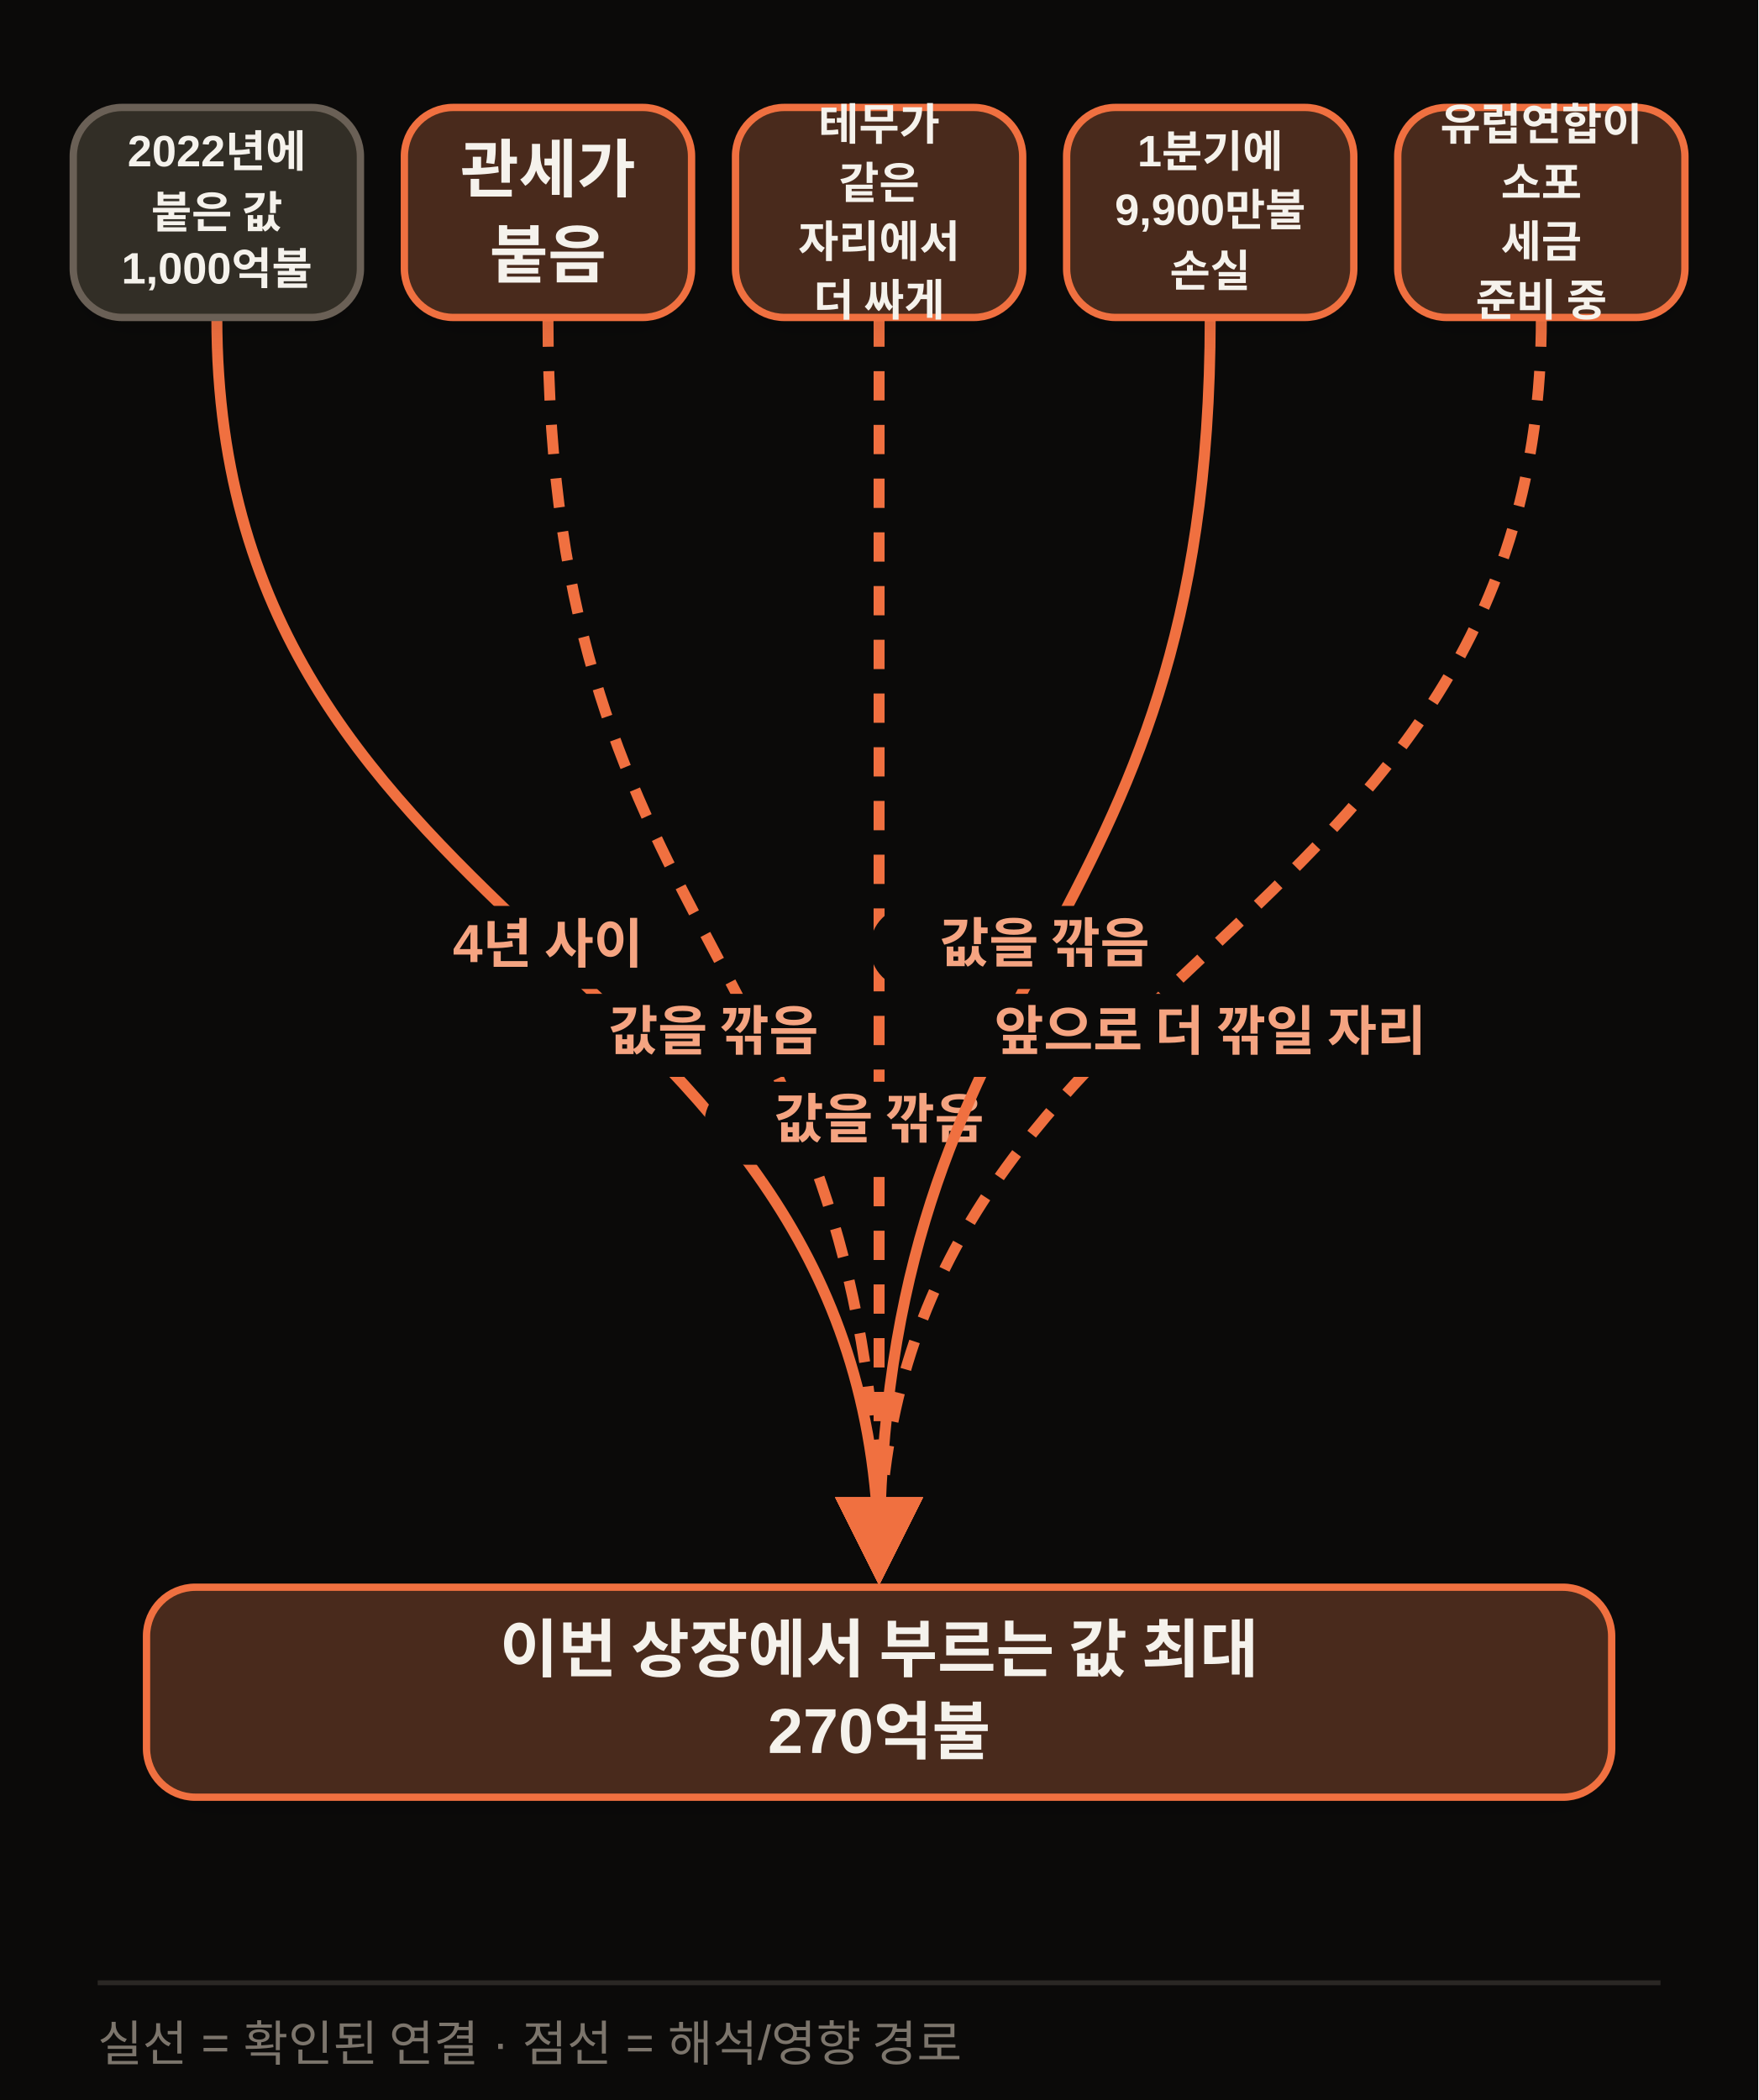
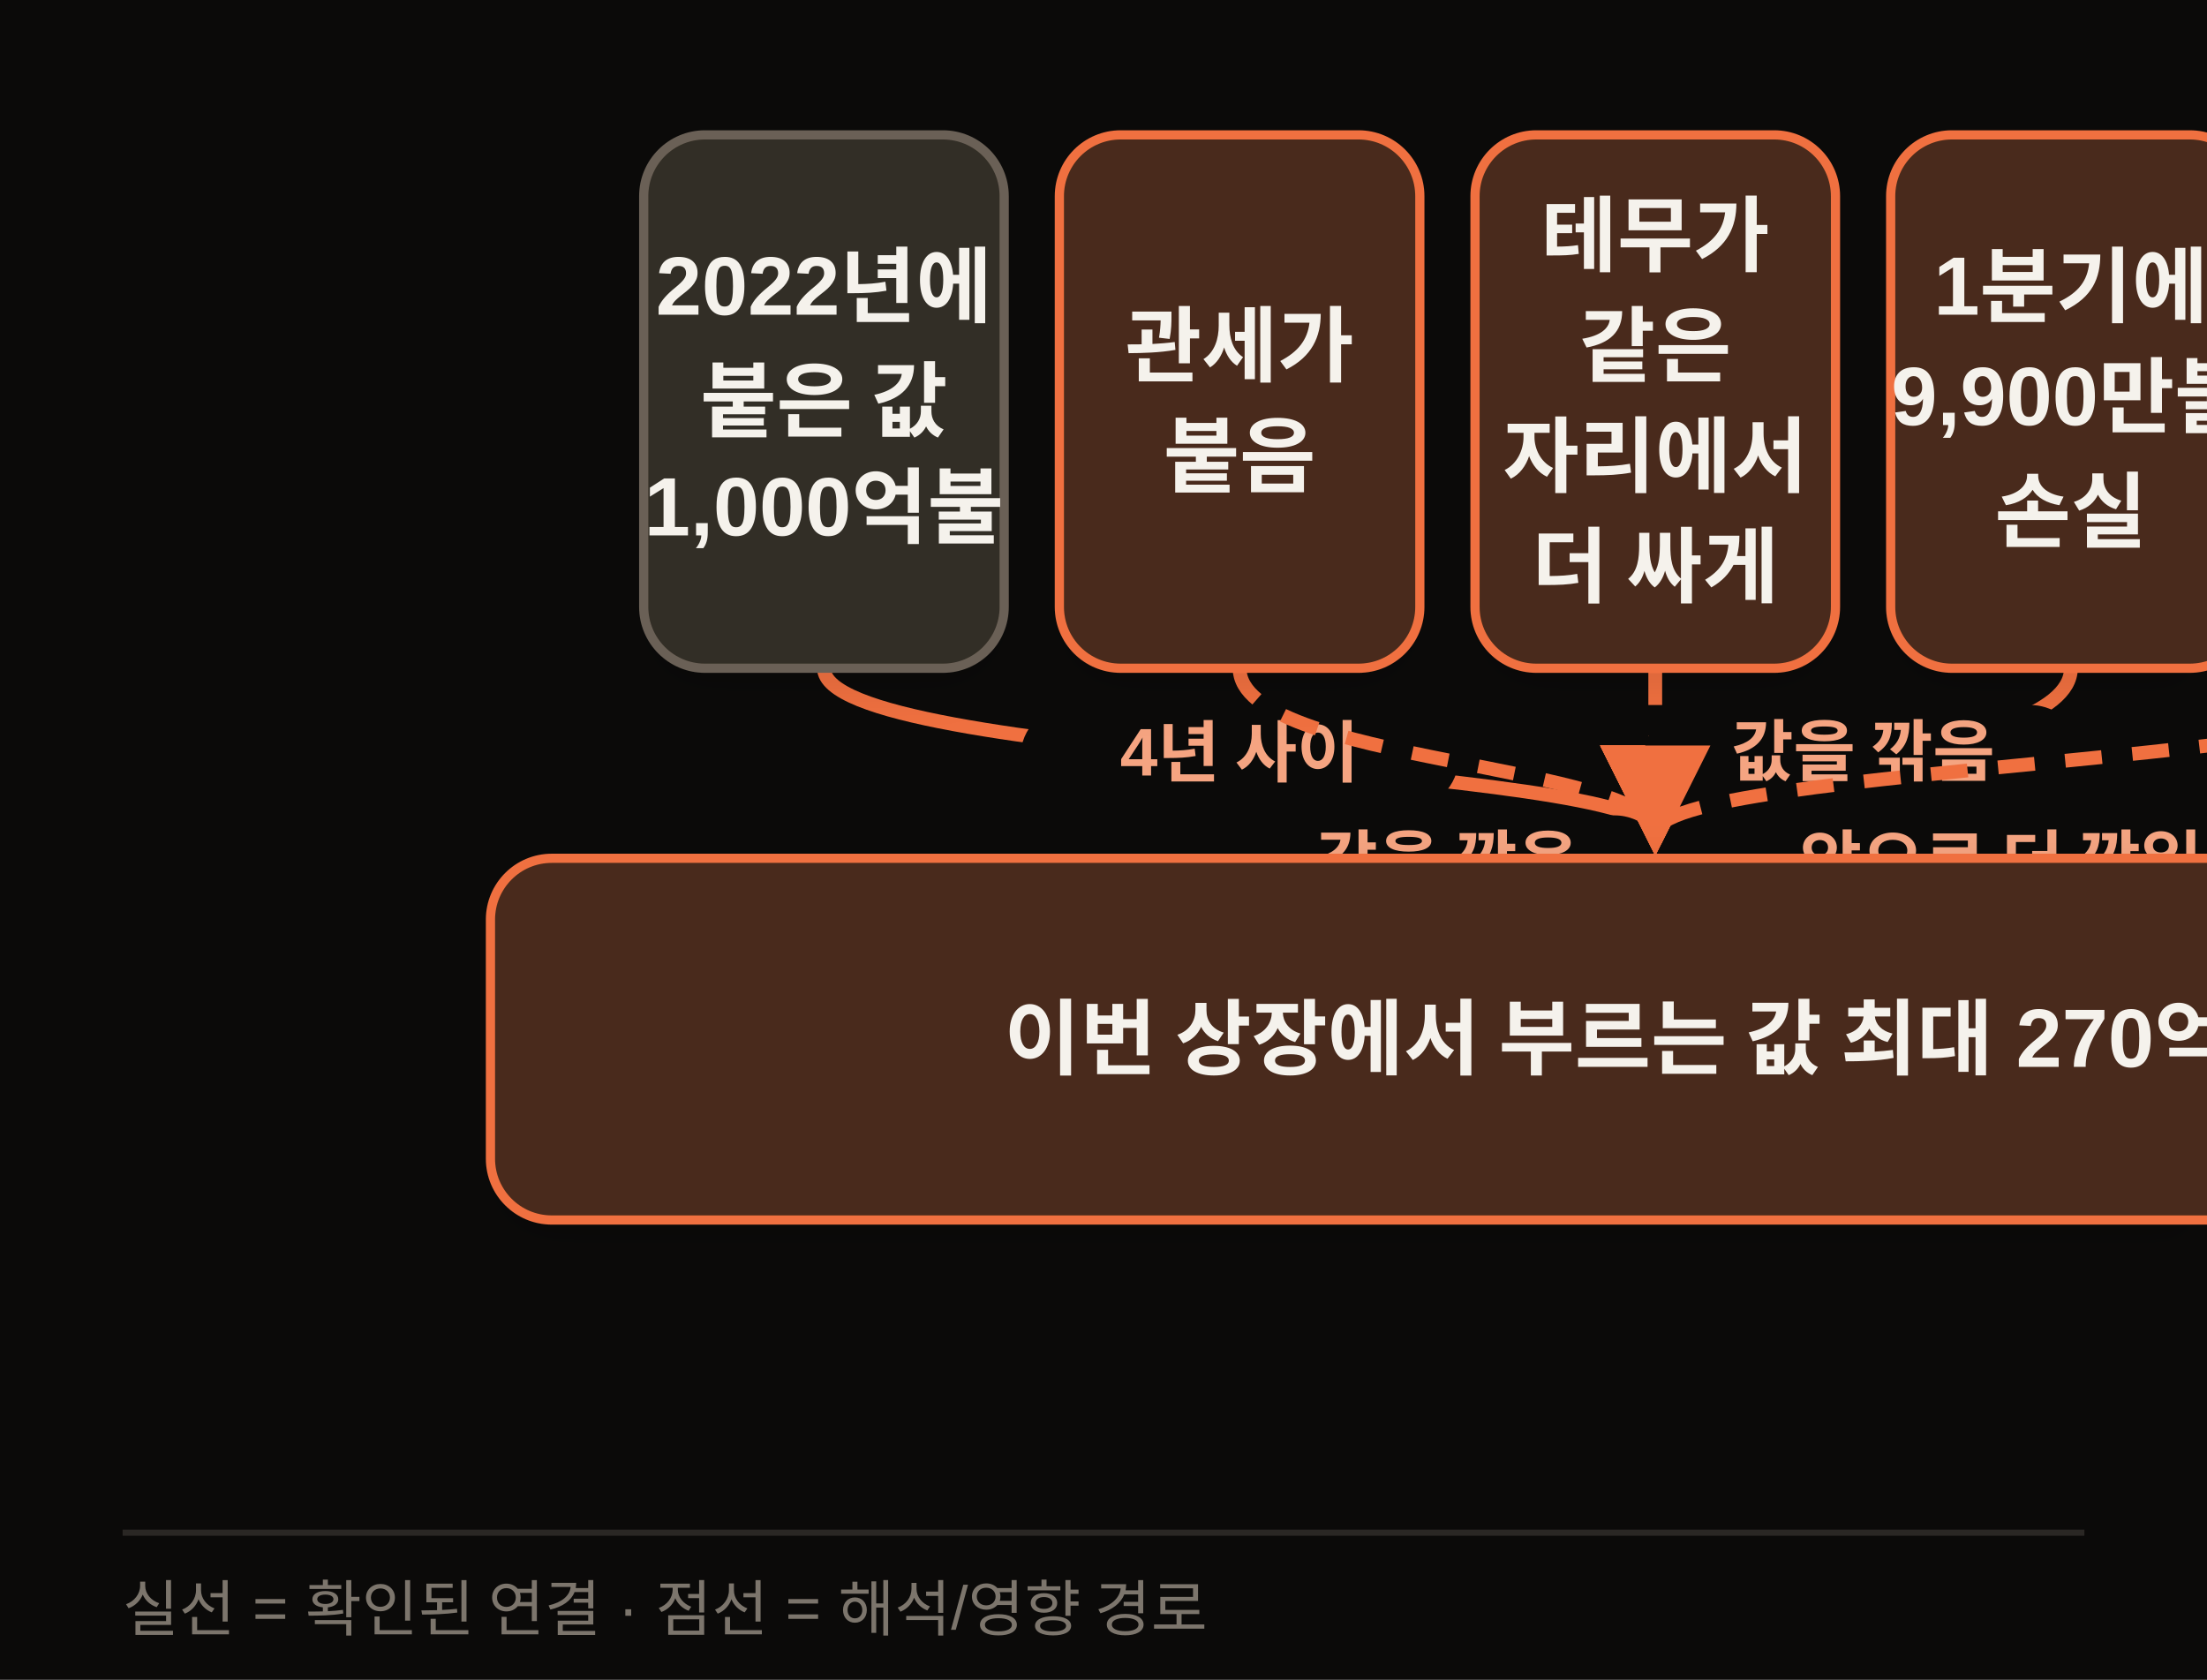
- <svg xmlns="http://www.w3.org/2000/svg" width="720" height="860" viewBox="0 0 720 860" class="morning-diagram morning-diagram-mobile" data-mobile-layout="same-topology" data-motion-orientation="TB" data-motion-steps="3">
+ <svg xmlns="http://www.w3.org/2000/svg" width="720" height="548" viewBox="0 0 720 548" class="morning-diagram morning-diagram-mobile" data-mobile-layout="same-topology" data-motion-orientation="TB" data-motion-steps="3">
  <defs>
    <filter id="shadow" x="-20%" y="-20%" width="140%" height="160%">
      <feDropShadow dx="0" dy="6" stdDeviation="8" flood-color="#111111" flood-opacity=".09" />
    </filter>
    <marker id="arrow" viewBox="0 0 10 10" refX="8" refY="5" markerWidth="8" markerHeight="8" orient="auto-start-reverse">
      <path d="M 0 0 L 10 5 L 0 10 z" fill="#F07040" />
    </marker>
  </defs>
-   <rect width="720" height="860" fill="#0B0A09" />
+   <rect width="720" height="548" fill="#0B0A09" />
  <g class="motion-step motion-edge" data-motion-step="1" data-from="A" data-to="B" style="--motion-delay:3400ms">
-     <path d="M 88.8 130.0 C 88.8 390.0, 360.0 390.0, 360.0 642.0" fill="none" stroke="#F07040" stroke-width="4.5" marker-end="url(#arrow)" />
-     <rect x="152.9" y="371.0" width="143" height="34" rx="17" fill="#0B0A09" />
-     <text x="224.4" y="394.0" text-anchor="middle" font-family="Apple SD Gothic Neo,Malgun Gothic,Arial,sans-serif" font-size="22" font-weight="800" fill="#F5A481">4년 사이</text>
+     <path d="M 268.8 218.0 C 268.8 249.0, 540.0 249.0, 540.0 272.0" fill="none" stroke="#F07040" stroke-width="4.5" marker-end="url(#arrow)" />
+     <rect x="332.9" y="230.0" width="143" height="34" rx="17" fill="#0B0A09" />
+     <text x="404.4" y="253.0" text-anchor="middle" font-family="Apple SD Gothic Neo,Malgun Gothic,Arial,sans-serif" font-size="22" font-weight="800" fill="#F5A481">4년 사이</text>
  </g>
  <g class="motion-step motion-edge" data-motion-step="1" data-from="C" data-to="B" style="--motion-delay:4080ms">
-     <path d="M 224.4 130.0 C 224.4 390.0, 360.0 390.0, 360.0 642.0" fill="none" stroke="#F07040" stroke-width="4.5" stroke-dasharray="12 10" marker-end="url(#arrow)" />
-     <rect x="220.7" y="407.0" width="143" height="34" rx="17" fill="#0B0A09" />
-     <text x="292.2" y="430.0" text-anchor="middle" font-family="Apple SD Gothic Neo,Malgun Gothic,Arial,sans-serif" font-size="22" font-weight="800" fill="#F5A481">값을 깎음</text>
+     <path d="M 404.4 218.0 C 404.4 249.0, 540.0 249.0, 540.0 272.0" fill="none" stroke="#F07040" stroke-width="4.5" stroke-dasharray="12 10" marker-end="url(#arrow)" />
+     <rect x="400.7" y="266.0" width="143" height="34" rx="17" fill="#0B0A09" />
+     <text x="472.2" y="289.0" text-anchor="middle" font-family="Apple SD Gothic Neo,Malgun Gothic,Arial,sans-serif" font-size="22" font-weight="800" fill="#F5A481">값을 깎음</text>
  </g>
  <g class="motion-step motion-edge" data-motion-step="1" data-from="D" data-to="B" style="--motion-delay:4760ms">
-     <path d="M 360.0 130.0 C 360.0 390.0, 360.0 390.0, 360.0 642.0" fill="none" stroke="#F07040" stroke-width="4.5" stroke-dasharray="12 10" marker-end="url(#arrow)" />
-     <rect x="288.5" y="443.0" width="143" height="34" rx="17" fill="#0B0A09" />
-     <text x="360.0" y="466.0" text-anchor="middle" font-family="Apple SD Gothic Neo,Malgun Gothic,Arial,sans-serif" font-size="22" font-weight="800" fill="#F5A481">값을 깎음</text>
+     <path d="M 540.0 218.0 C 540.0 249.0, 540.0 249.0, 540.0 272.0" fill="none" stroke="#F07040" stroke-width="4.5" stroke-dasharray="12 10" marker-end="url(#arrow)" />
+     <rect x="468.5" y="302.0" width="143" height="34" rx="17" fill="#0B0A09" />
+     <text x="540.0" y="325.0" text-anchor="middle" font-family="Apple SD Gothic Neo,Malgun Gothic,Arial,sans-serif" font-size="22" font-weight="800" fill="#F5A481">값을 깎음</text>
  </g>
  <g class="motion-step motion-edge" data-motion-step="1" data-from="E" data-to="B" style="--motion-delay:5440ms">
-     <path d="M 495.6 130.0 C 495.6 390.0, 360.0 390.0, 360.0 642.0" fill="none" stroke="#F07040" stroke-width="4.5" marker-end="url(#arrow)" />
-     <rect x="356.3" y="371.0" width="143" height="34" rx="17" fill="#0B0A09" />
-     <text x="427.8" y="394.0" text-anchor="middle" font-family="Apple SD Gothic Neo,Malgun Gothic,Arial,sans-serif" font-size="22" font-weight="800" fill="#F5A481">값을 깎음</text>
+     <path d="M 675.6 218.0 C 675.6 249.0, 540.0 249.0, 540.0 272.0" fill="none" stroke="#F07040" stroke-width="4.5" marker-end="url(#arrow)" />
+     <rect x="536.3" y="230.0" width="143" height="34" rx="17" fill="#0B0A09" />
+     <text x="607.8" y="253.0" text-anchor="middle" font-family="Apple SD Gothic Neo,Malgun Gothic,Arial,sans-serif" font-size="22" font-weight="800" fill="#F5A481">값을 깎음</text>
  </g>
  <g class="motion-step motion-edge" data-motion-step="1" data-from="F" data-to="B" style="--motion-delay:6120ms">
-     <path d="M 631.2 130.0 C 631.2 390.0, 360.0 390.0, 360.0 642.0" fill="none" stroke="#F07040" stroke-width="4.5" stroke-dasharray="12 10" marker-end="url(#arrow)" />
-     <rect x="376.6" y="407.0" width="238" height="34" rx="17" fill="#0B0A09" />
-     <text x="495.6" y="430.0" text-anchor="middle" font-family="Apple SD Gothic Neo,Malgun Gothic,Arial,sans-serif" font-size="22" font-weight="800" fill="#F5A481">앞으로 더 깎일 자리</text>
+     <path d="M 811.2 218.0 C 811.2 249.0, 540.0 249.0, 540.0 272.0" fill="none" stroke="#F07040" stroke-width="4.5" stroke-dasharray="12 10" marker-end="url(#arrow)" />
+     <rect x="556.6" y="266.0" width="238" height="34" rx="17" fill="#0B0A09" />
+     <text x="675.6" y="289.0" text-anchor="middle" font-family="Apple SD Gothic Neo,Malgun Gothic,Arial,sans-serif" font-size="22" font-weight="800" fill="#F5A481">앞으로 더 깎일 자리</text>
  </g>
  <g class="motion-step motion-node" data-motion-step="0" style="--motion-delay:0ms;--motion-accent-delay:640ms">
-     <rect class="motion-node-shape" x="30.0" y="44.0" width="117.6" height="86" rx="20" fill="#332E26" stroke="#6B6156" stroke-width="3" filter="url(#shadow)" />
-     <text x="88.8" y="63.0" text-anchor="middle" dominant-baseline="middle" font-family="Apple SD Gothic Neo,Malgun Gothic,Arial,sans-serif" font-size="18" font-weight="800" fill="#F5F2EC">2022년에</text>
-     <text x="88.8" y="87.0" text-anchor="middle" dominant-baseline="middle" font-family="Apple SD Gothic Neo,Malgun Gothic,Arial,sans-serif" font-size="18" font-weight="800" fill="#F5F2EC">붙은 값</text>
-     <text x="88.8" y="111.0" text-anchor="middle" dominant-baseline="middle" font-family="Apple SD Gothic Neo,Malgun Gothic,Arial,sans-serif" font-size="18" font-weight="800" fill="#F5F2EC">1,000억불</text>
+     <rect class="motion-node-shape" x="210.0" y="44.0" width="117.6" height="174" rx="20" fill="#332E26" stroke="#6B6156" stroke-width="3" filter="url(#shadow)" />
+     <text x="268.8" y="95.0" text-anchor="middle" dominant-baseline="middle" font-family="Apple SD Gothic Neo,Malgun Gothic,Arial,sans-serif" font-size="27" font-weight="800" fill="#F5F2EC">2022년에</text>
+     <text x="268.8" y="131.0" text-anchor="middle" dominant-baseline="middle" font-family="Apple SD Gothic Neo,Malgun Gothic,Arial,sans-serif" font-size="27" font-weight="800" fill="#F5F2EC">붙은 값</text>
+     <text x="268.8" y="167.0" text-anchor="middle" dominant-baseline="middle" font-family="Apple SD Gothic Neo,Malgun Gothic,Arial,sans-serif" font-size="27" font-weight="800" fill="#F5F2EC">1,000억불</text>
  </g>
  <g class="motion-step motion-node motion-risk" data-motion-step="0" style="--motion-delay:680ms;--motion-accent-delay:1320ms">
-     <rect class="motion-node-shape" x="165.6" y="44.0" width="117.6" height="86" rx="20" fill="#4A2C1A" stroke="#F07040" stroke-width="3" filter="url(#shadow)" />
-     <text x="224.4" y="69.5" text-anchor="middle" dominant-baseline="middle" font-family="Apple SD Gothic Neo,Malgun Gothic,Arial,sans-serif" font-size="26" font-weight="800" fill="#F5F2EC">관세가</text>
-     <text x="224.4" y="104.5" text-anchor="middle" dominant-baseline="middle" font-family="Apple SD Gothic Neo,Malgun Gothic,Arial,sans-serif" font-size="26" font-weight="800" fill="#F5F2EC">붙음</text>
+     <rect class="motion-node-shape" x="345.6" y="44.0" width="117.6" height="174" rx="20" fill="#4A2C1A" stroke="#F07040" stroke-width="3" filter="url(#shadow)" />
+     <text x="404.4" y="113.0" text-anchor="middle" dominant-baseline="middle" font-family="Apple SD Gothic Neo,Malgun Gothic,Arial,sans-serif" font-size="27" font-weight="800" fill="#F5F2EC">관세가</text>
+     <text x="404.4" y="149.0" text-anchor="middle" dominant-baseline="middle" font-family="Apple SD Gothic Neo,Malgun Gothic,Arial,sans-serif" font-size="27" font-weight="800" fill="#F5F2EC">붙음</text>
  </g>
  <g class="motion-step motion-node motion-risk" data-motion-step="0" style="--motion-delay:1360ms;--motion-accent-delay:2000ms">
-     <rect class="motion-node-shape" x="301.2" y="44.0" width="117.6" height="86" rx="20" fill="#4A2C1A" stroke="#F07040" stroke-width="3" filter="url(#shadow)" />
-     <text x="360.0" y="51.0" text-anchor="middle" dominant-baseline="middle" font-family="Apple SD Gothic Neo,Malgun Gothic,Arial,sans-serif" font-size="18" font-weight="800" fill="#F5F2EC">테무가</text>
-     <text x="360.0" y="75.0" text-anchor="middle" dominant-baseline="middle" font-family="Apple SD Gothic Neo,Malgun Gothic,Arial,sans-serif" font-size="18" font-weight="800" fill="#F5F2EC">같은</text>
-     <text x="360.0" y="99.0" text-anchor="middle" dominant-baseline="middle" font-family="Apple SD Gothic Neo,Malgun Gothic,Arial,sans-serif" font-size="18" font-weight="800" fill="#F5F2EC">자리에서</text>
-     <text x="360.0" y="123.0" text-anchor="middle" dominant-baseline="middle" font-family="Apple SD Gothic Neo,Malgun Gothic,Arial,sans-serif" font-size="18" font-weight="800" fill="#F5F2EC">더 싸게</text>
+     <rect class="motion-node-shape" x="481.2" y="44.0" width="117.6" height="174" rx="20" fill="#4A2C1A" stroke="#F07040" stroke-width="3" filter="url(#shadow)" />
+     <text x="540.0" y="77.0" text-anchor="middle" dominant-baseline="middle" font-family="Apple SD Gothic Neo,Malgun Gothic,Arial,sans-serif" font-size="27" font-weight="800" fill="#F5F2EC">테무가</text>
+     <text x="540.0" y="113.0" text-anchor="middle" dominant-baseline="middle" font-family="Apple SD Gothic Neo,Malgun Gothic,Arial,sans-serif" font-size="27" font-weight="800" fill="#F5F2EC">같은</text>
+     <text x="540.0" y="149.0" text-anchor="middle" dominant-baseline="middle" font-family="Apple SD Gothic Neo,Malgun Gothic,Arial,sans-serif" font-size="27" font-weight="800" fill="#F5F2EC">자리에서</text>
+     <text x="540.0" y="185.0" text-anchor="middle" dominant-baseline="middle" font-family="Apple SD Gothic Neo,Malgun Gothic,Arial,sans-serif" font-size="27" font-weight="800" fill="#F5F2EC">더 싸게</text>
  </g>
  <g class="motion-step motion-node motion-risk" data-motion-step="0" style="--motion-delay:2040ms;--motion-accent-delay:2680ms">
-     <rect class="motion-node-shape" x="436.8" y="44.0" width="117.6" height="86" rx="20" fill="#4A2C1A" stroke="#F07040" stroke-width="3" filter="url(#shadow)" />
-     <text x="495.6" y="63.0" text-anchor="middle" dominant-baseline="middle" font-family="Apple SD Gothic Neo,Malgun Gothic,Arial,sans-serif" font-size="18" font-weight="800" fill="#F5F2EC">1분기에</text>
-     <text x="495.6" y="87.0" text-anchor="middle" dominant-baseline="middle" font-family="Apple SD Gothic Neo,Malgun Gothic,Arial,sans-serif" font-size="18" font-weight="800" fill="#F5F2EC">9,900만불</text>
-     <text x="495.6" y="111.0" text-anchor="middle" dominant-baseline="middle" font-family="Apple SD Gothic Neo,Malgun Gothic,Arial,sans-serif" font-size="18" font-weight="800" fill="#F5F2EC">손실</text>
+     <rect class="motion-node-shape" x="616.8" y="44.0" width="117.6" height="174" rx="20" fill="#4A2C1A" stroke="#F07040" stroke-width="3" filter="url(#shadow)" />
+     <text x="675.6" y="95.0" text-anchor="middle" dominant-baseline="middle" font-family="Apple SD Gothic Neo,Malgun Gothic,Arial,sans-serif" font-size="27" font-weight="800" fill="#F5F2EC">1분기에</text>
+     <text x="675.6" y="131.0" text-anchor="middle" dominant-baseline="middle" font-family="Apple SD Gothic Neo,Malgun Gothic,Arial,sans-serif" font-size="27" font-weight="800" fill="#F5F2EC">9,900만불</text>
+     <text x="675.6" y="167.0" text-anchor="middle" dominant-baseline="middle" font-family="Apple SD Gothic Neo,Malgun Gothic,Arial,sans-serif" font-size="27" font-weight="800" fill="#F5F2EC">손실</text>
  </g>
  <g class="motion-step motion-node motion-risk" data-motion-step="0" style="--motion-delay:2720ms;--motion-accent-delay:3360ms">
-     <rect class="motion-node-shape" x="572.4" y="44.0" width="117.6" height="86" rx="20" fill="#4A2C1A" stroke="#F07040" stroke-width="3" filter="url(#shadow)" />
-     <text x="631.2" y="51.0" text-anchor="middle" dominant-baseline="middle" font-family="Apple SD Gothic Neo,Malgun Gothic,Arial,sans-serif" font-size="18" font-weight="800" fill="#F5F2EC">유럽연합이</text>
-     <text x="631.2" y="75.0" text-anchor="middle" dominant-baseline="middle" font-family="Apple SD Gothic Neo,Malgun Gothic,Arial,sans-serif" font-size="18" font-weight="800" fill="#F5F2EC">소포</text>
-     <text x="631.2" y="99.0" text-anchor="middle" dominant-baseline="middle" font-family="Apple SD Gothic Neo,Malgun Gothic,Arial,sans-serif" font-size="18" font-weight="800" fill="#F5F2EC">세금</text>
-     <text x="631.2" y="123.0" text-anchor="middle" dominant-baseline="middle" font-family="Apple SD Gothic Neo,Malgun Gothic,Arial,sans-serif" font-size="18" font-weight="800" fill="#F5F2EC">준비 중</text>
+     <rect class="motion-node-shape" x="752.4" y="44.0" width="117.6" height="174" rx="20" fill="#4A2C1A" stroke="#F07040" stroke-width="3" filter="url(#shadow)" />
+     <text x="811.2" y="77.0" text-anchor="middle" dominant-baseline="middle" font-family="Apple SD Gothic Neo,Malgun Gothic,Arial,sans-serif" font-size="27" font-weight="800" fill="#F5F2EC">유럽연합이</text>
+     <text x="811.2" y="113.0" text-anchor="middle" dominant-baseline="middle" font-family="Apple SD Gothic Neo,Malgun Gothic,Arial,sans-serif" font-size="27" font-weight="800" fill="#F5F2EC">소포</text>
+     <text x="811.2" y="149.0" text-anchor="middle" dominant-baseline="middle" font-family="Apple SD Gothic Neo,Malgun Gothic,Arial,sans-serif" font-size="27" font-weight="800" fill="#F5F2EC">세금</text>
+     <text x="811.2" y="185.0" text-anchor="middle" dominant-baseline="middle" font-family="Apple SD Gothic Neo,Malgun Gothic,Arial,sans-serif" font-size="27" font-weight="800" fill="#F5F2EC">준비 중</text>
  </g>
  <g class="motion-step motion-node motion-risk" data-motion-step="2" style="--motion-delay:6800ms;--motion-accent-delay:7440ms">
-     <rect class="motion-node-shape" x="60.0" y="650.0" width="600.0" height="86" rx="20" fill="#4A2C1A" stroke="#F07040" stroke-width="3" filter="url(#shadow)" />
-     <text x="360.0" y="675.5" text-anchor="middle" dominant-baseline="middle" font-family="Apple SD Gothic Neo,Malgun Gothic,Arial,sans-serif" font-size="26" font-weight="800" fill="#F5F2EC">이번 상장에서 부르는 값 최대</text>
-     <text x="360.0" y="710.5" text-anchor="middle" dominant-baseline="middle" font-family="Apple SD Gothic Neo,Malgun Gothic,Arial,sans-serif" font-size="26" font-weight="800" fill="#F5F2EC">270억불</text>
+     <rect class="motion-node-shape" x="160.0" y="280.0" width="760.0" height="118.0" rx="20" fill="#4A2C1A" stroke="#F07040" stroke-width="3" filter="url(#shadow)" />
+     <text x="540.0" y="339.0" text-anchor="middle" dominant-baseline="middle" font-family="Apple SD Gothic Neo,Malgun Gothic,Arial,sans-serif" font-size="27" font-weight="800" fill="#F5F2EC">이번 상장에서 부르는 값 최대 270억불</text>
  </g>
-   <line x1="40" y1="812" x2="680" y2="812" stroke="#2A2724" stroke-width="2" />
-   <text x="40" y="844" font-family="Apple SD Gothic Neo,Malgun Gothic,Arial,sans-serif" font-size="20" fill="#7C756C">실선 = 확인된 연결 · 점선 = 해석/영향 경로</text>
+   <line x1="40" y1="500" x2="680" y2="500" stroke="#2A2724" stroke-width="2" />
+   <text x="40" y="532" font-family="Apple SD Gothic Neo,Malgun Gothic,Arial,sans-serif" font-size="20" fill="#7C756C">실선 = 확인된 연결 · 점선 = 해석/영향 경로</text>
</svg>
